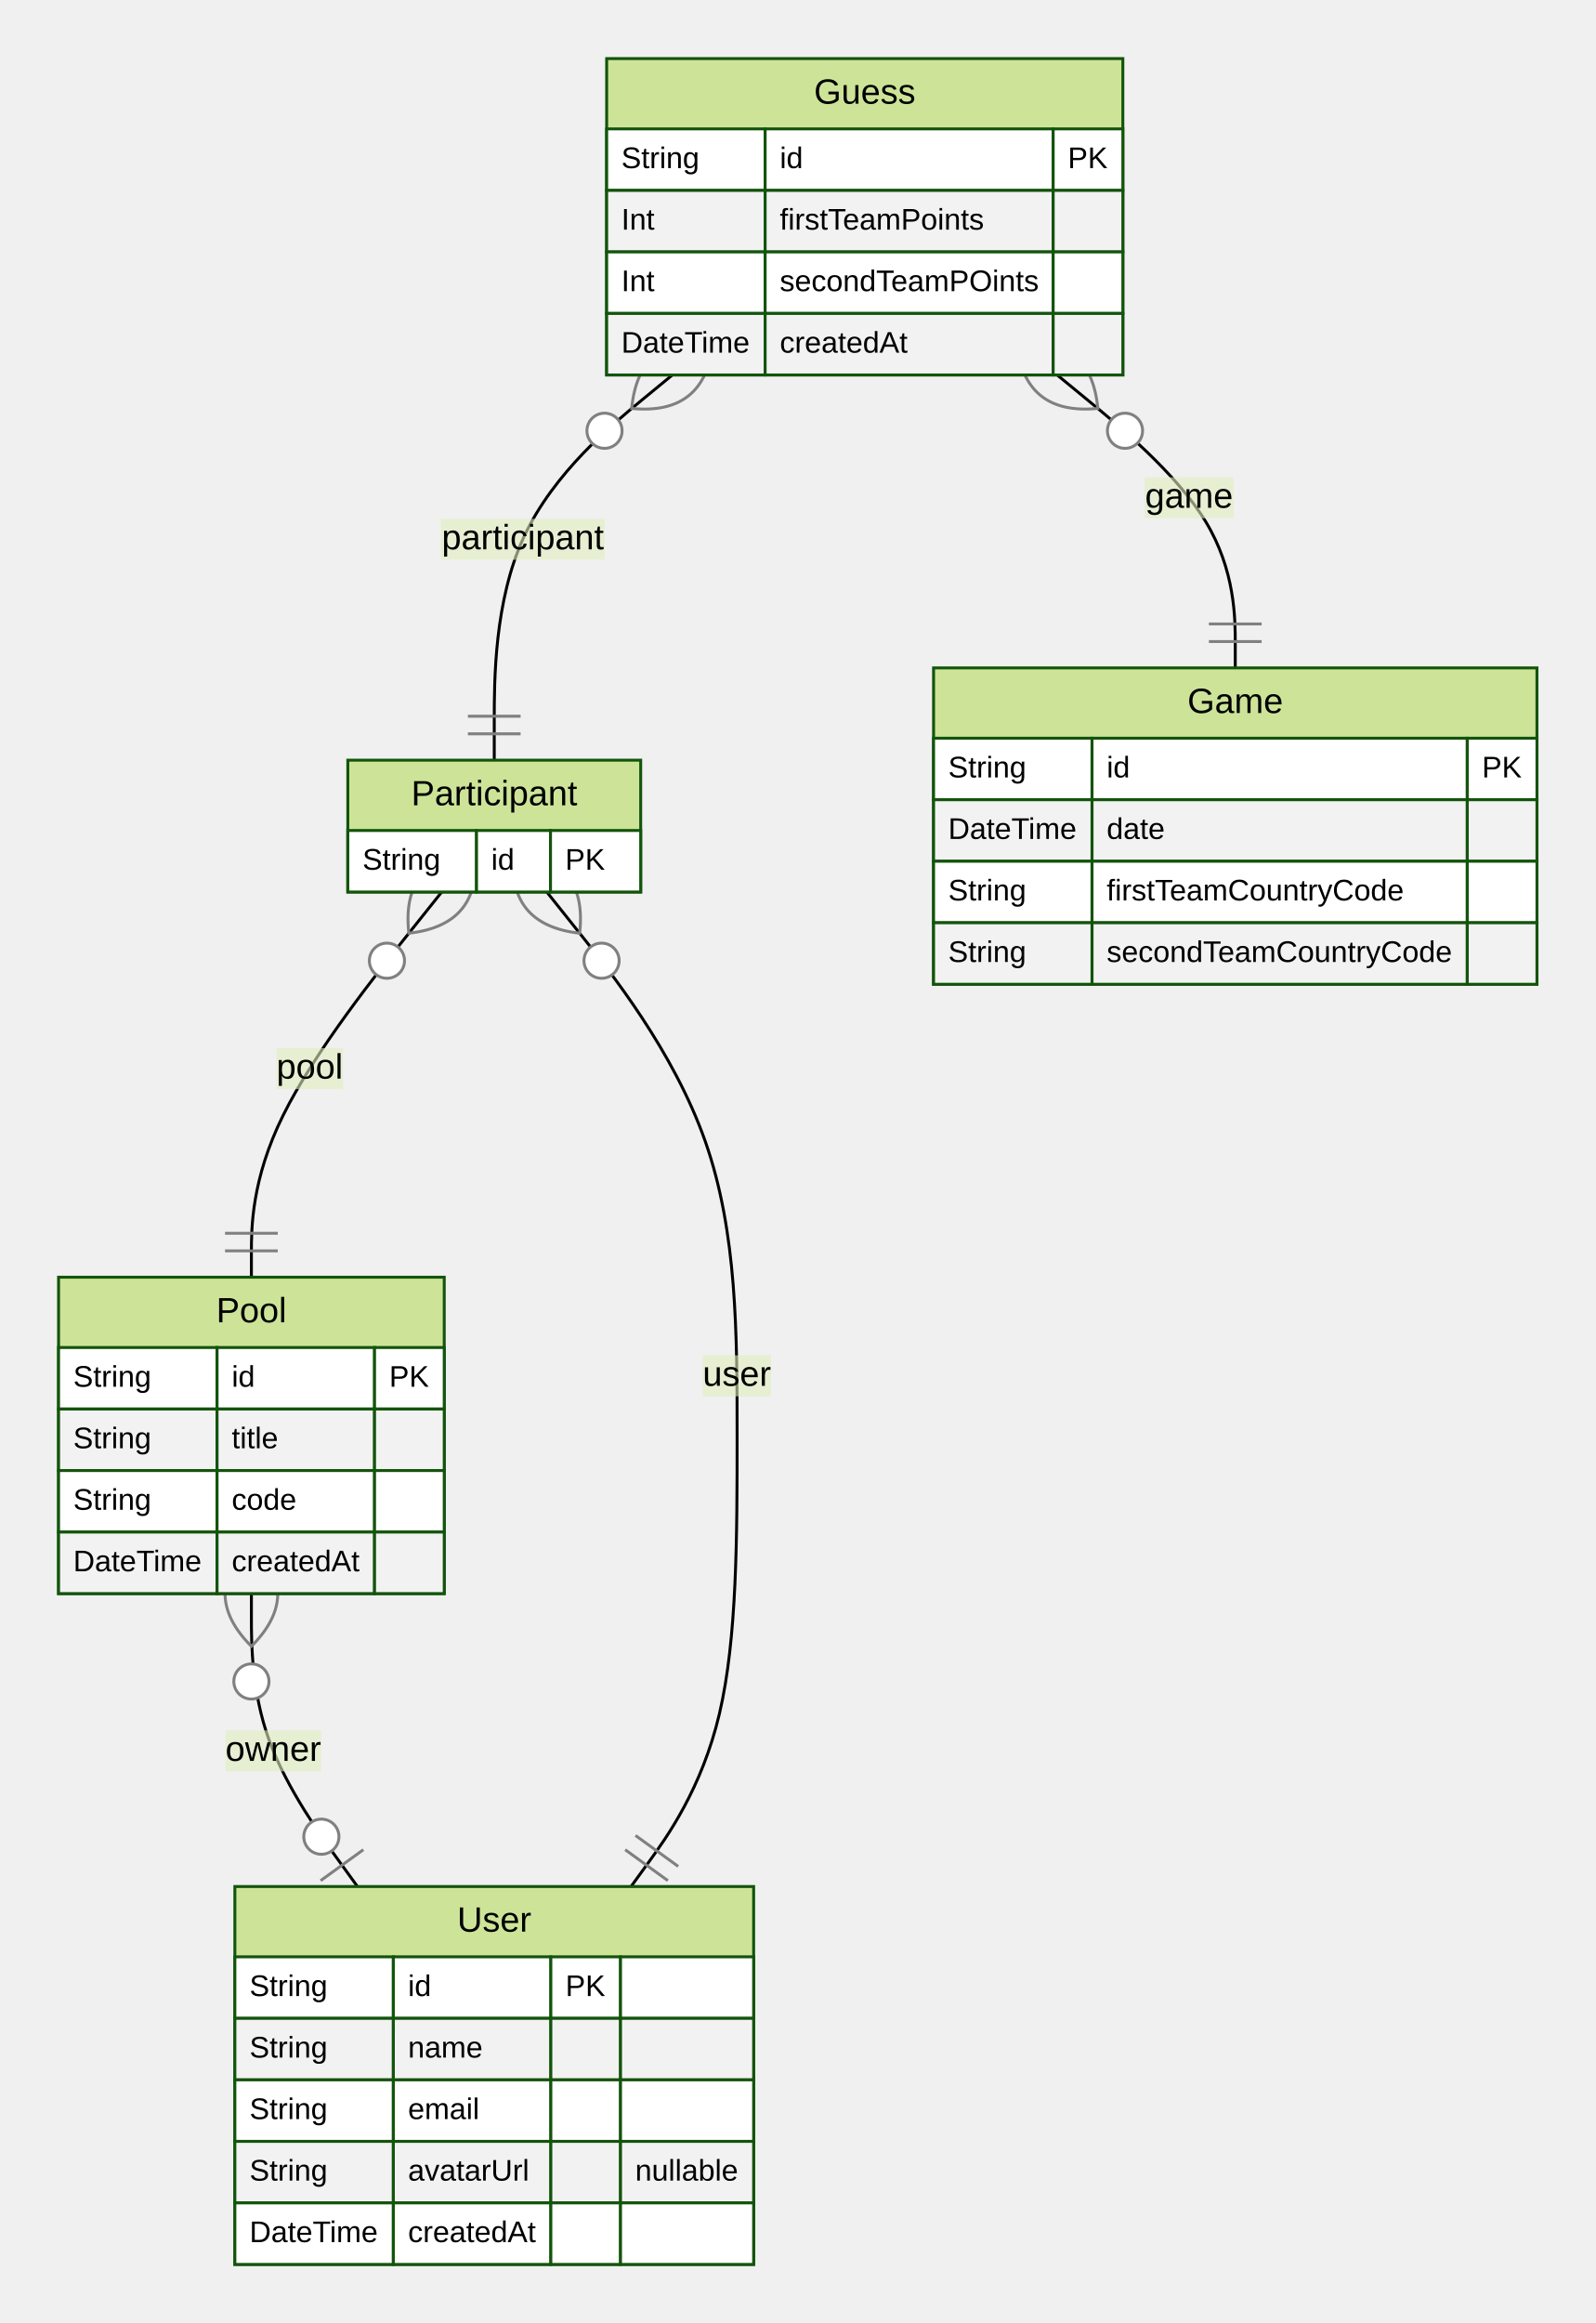
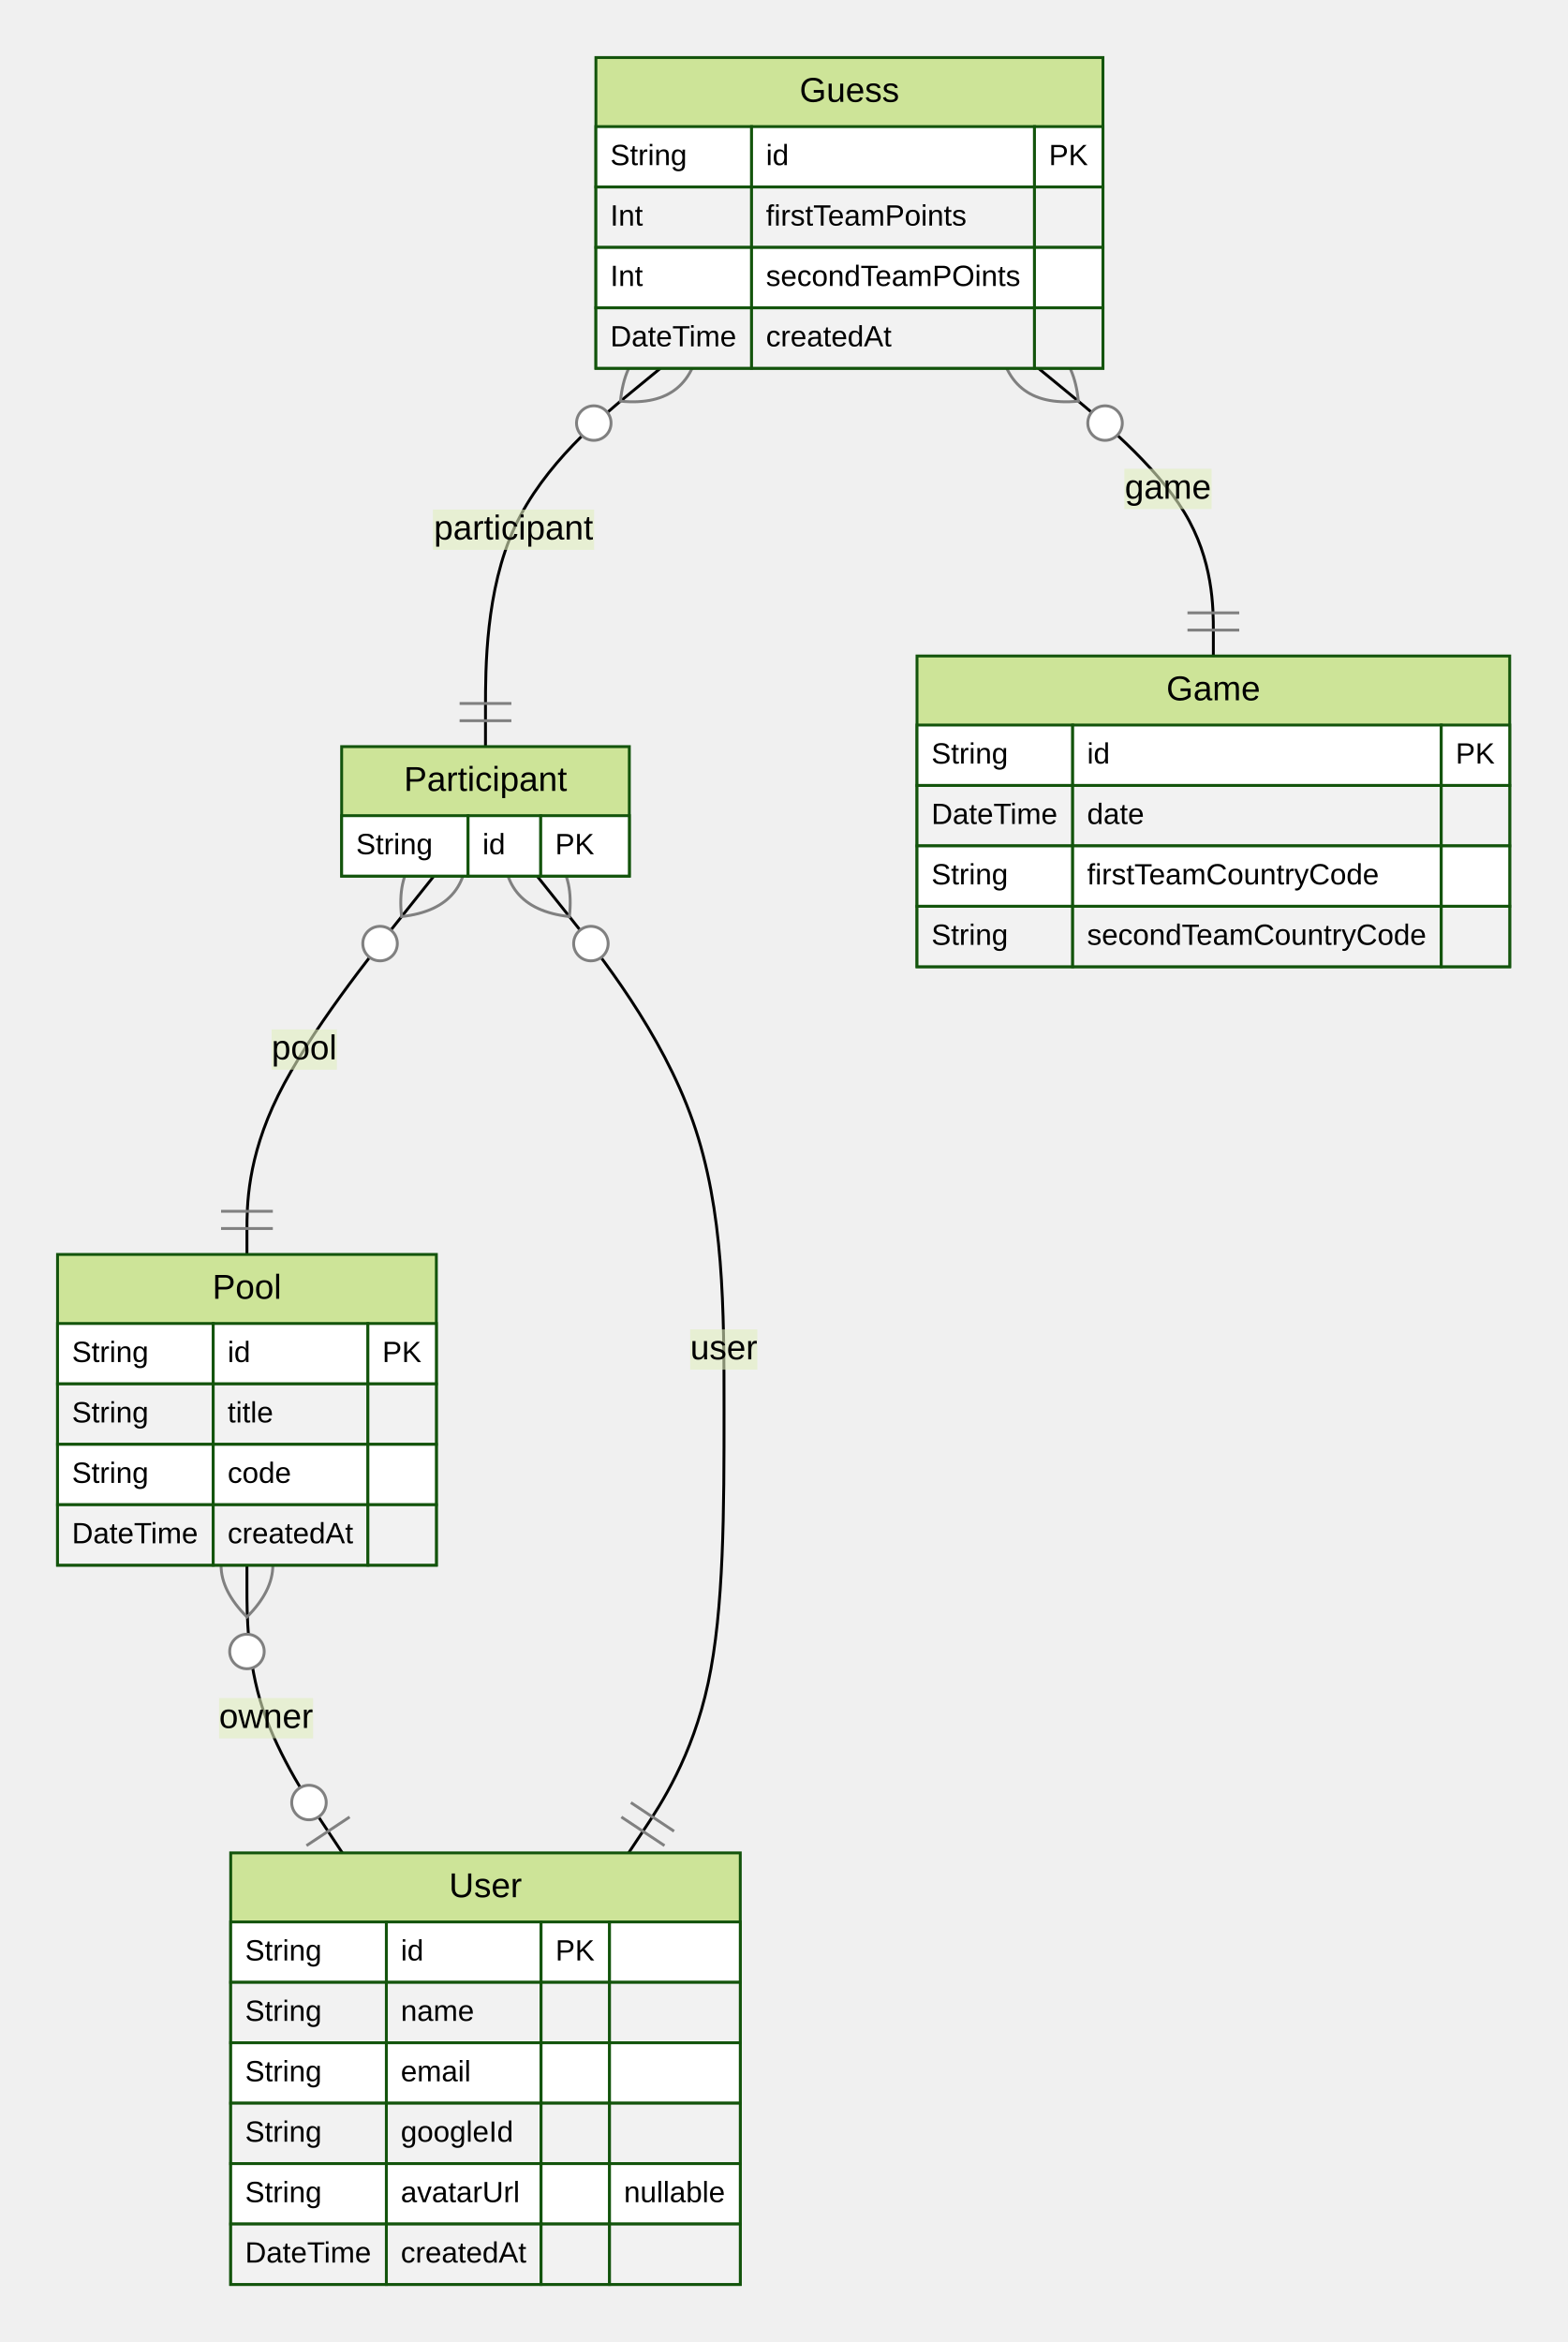
- <svg xmlns="http://www.w3.org/2000/svg" aria-labelledby="chart-title-mermaid-0 chart-desc-mermaid-0" role="img" viewBox="0 0 544.791 793" style="max-width: 544.791px; background-color: white;" width="100%" id="mermaid-0">
+ <svg xmlns="http://www.w3.org/2000/svg" aria-labelledby="chart-title-mermaid-0 chart-desc-mermaid-0" role="img" viewBox="0 0 544.791 814" style="max-width: 544.791px; background-color: white;" width="100%" id="mermaid-0">
  <style>#mermaid-0 {font-family:"trebuchet ms",verdana,arial,sans-serif;font-size:16px;fill:#000000;}#mermaid-0 .error-icon{fill:#552222;}#mermaid-0 .error-text{fill:#552222;stroke:#552222;}#mermaid-0 .edge-thickness-normal{stroke-width:2px;}#mermaid-0 .edge-thickness-thick{stroke-width:3.5px;}#mermaid-0 .edge-pattern-solid{stroke-dasharray:0;}#mermaid-0 .edge-pattern-dashed{stroke-dasharray:3;}#mermaid-0 .edge-pattern-dotted{stroke-dasharray:2;}#mermaid-0 .marker{fill:#000000;stroke:#000000;}#mermaid-0 .marker.cross{stroke:#000000;}#mermaid-0 svg{font-family:"trebuchet ms",verdana,arial,sans-serif;font-size:16px;}#mermaid-0 .entityBox{fill:#cde498;stroke:#13540c;}#mermaid-0 .attributeBoxOdd{fill:#ffffff;stroke:#13540c;}#mermaid-0 .attributeBoxEven{fill:#f2f2f2;stroke:#13540c;}#mermaid-0 .relationshipLabelBox{fill:hsl(78.158, 58.462%, 84.51%);opacity:0.7;background-color:hsl(78.158, 58.462%, 84.51%);}#mermaid-0 .relationshipLabelBox rect{opacity:0.5;}#mermaid-0 .relationshipLine{stroke:#000000;}#mermaid-0 :root{--mermaid-font-family:"trebuchet ms",verdana,arial,sans-serif;}</style>
  <g />
  <defs>
    <marker orient="auto" markerHeight="18" markerWidth="18" refY="9" refX="0" id="ONLY_ONE_START">
      <path d="M9,0 L9,18 M15,0 L15,18" fill="none" stroke="gray" />
    </marker>
  </defs>
  <defs>
    <marker orient="auto" markerHeight="18" markerWidth="18" refY="9" refX="18" id="ONLY_ONE_END">
      <path d="M3,0 L3,18 M9,0 L9,18" fill="none" stroke="gray" />
    </marker>
  </defs>
  <defs>
    <marker orient="auto" markerHeight="18" markerWidth="30" refY="9" refX="0" id="ZERO_OR_ONE_START">
      <circle r="6" cy="9" cx="21" fill="white" stroke="gray" />
      <path d="M9,0 L9,18" fill="none" stroke="gray" />
    </marker>
  </defs>
  <defs>
    <marker orient="auto" markerHeight="18" markerWidth="30" refY="9" refX="30" id="ZERO_OR_ONE_END">
      <circle r="6" cy="9" cx="9" fill="white" stroke="gray" />
      <path d="M21,0 L21,18" fill="none" stroke="gray" />
    </marker>
  </defs>
  <defs>
    <marker orient="auto" markerHeight="36" markerWidth="45" refY="18" refX="18" id="ONE_OR_MORE_START">
      <path d="M0,18 Q 18,0 36,18 Q 18,36 0,18 M42,9 L42,27" fill="none" stroke="gray" />
    </marker>
  </defs>
  <defs>
    <marker orient="auto" markerHeight="36" markerWidth="45" refY="18" refX="27" id="ONE_OR_MORE_END">
      <path d="M3,9 L3,27 M9,18 Q27,0 45,18 Q27,36 9,18" fill="none" stroke="gray" />
    </marker>
  </defs>
  <defs>
    <marker orient="auto" markerHeight="36" markerWidth="57" refY="18" refX="18" id="ZERO_OR_MORE_START">
      <circle r="6" cy="18" cx="48" fill="white" stroke="gray" />
      <path d="M0,18 Q18,0 36,18 Q18,36 0,18" fill="none" stroke="gray" />
    </marker>
  </defs>
  <defs>
    <marker orient="auto" markerHeight="36" markerWidth="57" refY="18" refX="39" id="ZERO_OR_MORE_END">
      <circle r="6" cy="18" cx="9" fill="white" stroke="gray" />
      <path d="M21,18 Q39,0 57,18 Q39,36 21,18" fill="none" stroke="gray" />
    </marker>
  </defs>
-   <path marker-start="url(#ZERO_OR_MORE_START)" marker-end="url(#ZERO_OR_ONE_END)" fill="none" stroke="gray" d="M85.841,544L85.841,552.333C85.841,560.667,85.841,577.333,91.876,594C97.911,610.667,109.981,627.333,116.016,635.667L122.051,644" class="er relationshipLine" />
-   <path marker-start="url(#ZERO_OR_MORE_START)" marker-end="url(#ONLY_ONE_END)" fill="none" stroke="gray" d="M186.702,304.5L197.532,318.083C208.362,331.667,230.023,358.833,240.853,389.75C251.683,420.667,251.683,455.333,251.683,490C251.683,524.667,251.683,559.333,245.648,585C239.613,610.667,227.543,627.333,221.508,635.667L215.473,644" class="er relationshipLine" />
+   <path marker-start="url(#ZERO_OR_MORE_START)" marker-end="url(#ZERO_OR_ONE_END)" fill="none" stroke="gray" d="M85.841,544L85.841,552.333C85.841,560.667,85.841,577.333,91.37,594C96.898,610.667,107.954,627.333,113.482,635.667L119.01,644" class="er relationshipLine" />
+   <path marker-start="url(#ZERO_OR_MORE_START)" marker-end="url(#ONLY_ONE_END)" fill="none" stroke="gray" d="M186.702,304.5L197.532,318.083C208.362,331.667,230.023,358.833,240.853,389.75C251.683,420.667,251.683,455.333,251.683,490C251.683,524.667,251.683,559.333,246.155,585C240.627,610.667,229.571,627.333,224.043,635.667L218.515,644" class="er relationshipLine" />
  <path marker-start="url(#ZERO_OR_MORE_START)" marker-end="url(#ONLY_ONE_END)" fill="none" stroke="gray" d="M150.823,304.5L139.992,318.083C129.162,331.667,107.502,358.833,96.672,380.75C85.841,402.667,85.841,419.333,85.841,427.667L85.841,436" class="er relationshipLine" />
  <path marker-start="url(#ZERO_OR_MORE_START)" marker-end="url(#ONLY_ONE_END)" fill="none" stroke="gray" d="M229.583,128L219.446,136.333C209.309,144.667,189.036,161.333,178.899,183.25C168.762,205.167,168.762,232.333,168.762,245.917L168.762,259.5" class="er relationshipLine" />
  <path marker-start="url(#ZERO_OR_MORE_START)" marker-end="url(#ONLY_ONE_END)" fill="none" stroke="gray" d="M360.956,128L371.093,136.333C381.23,144.667,401.503,161.333,411.64,178C421.777,194.667,421.777,211.333,421.777,219.667L421.777,228" class="er relationshipLine" />
  <g transform="translate(20,436 )" id="Pool">
    <rect height="108" width="131.683" y="0" x="0" stroke="gray" fill-opacity="100%" fill="honeydew" class="er entityBox" />
    <text transform="translate(65.84149,12)" style="font-family: &quot;trebuchet ms&quot;, verdana, arial, sans-serif;; font-size: 12px" text-anchor="middle" dominant-baseline="middle" y="0" x="0" id="entity-Pool" class="er entityLabel">Pool</text>
    <rect height="21" width="54.113" y="24" x="0" stroke="gray" fill-opacity="100%" fill="honeydew" class="er attributeBoxOdd" />
    <text transform="translate(5,34.5)" style="font-family: &quot;trebuchet ms&quot;, verdana, arial, sans-serif;; font-size: 10.2px" text-anchor="left" dominant-baseline="middle" y="0" x="0" id="entity-Pool-attr-1-type" class="er entityLabel">String</text>
    <rect height="21" width="53.775" y="24" x="54.113" stroke="gray" fill-opacity="100%" fill="honeydew" class="er attributeBoxOdd" />
    <text transform="translate(59.11313,34.5)" style="font-family: &quot;trebuchet ms&quot;, verdana, arial, sans-serif;; font-size: 10.2px" text-anchor="left" dominant-baseline="middle" y="0" x="0" id="entity-Pool-attr-1-name" class="er entityLabel">id</text>
    <rect height="21" width="23.795" y="24" x="107.888" stroke="gray" fill-opacity="100%" fill="honeydew" class="er attributeBoxOdd" />
    <text transform="translate(112.888,34.5)" style="font-family: &quot;trebuchet ms&quot;, verdana, arial, sans-serif;; font-size: 10.2px" text-anchor="left" dominant-baseline="middle" y="0" x="0" id="entity-Pool-attr-1-key" class="er entityLabel">PK</text>
    <rect height="21" width="54.113" y="45" x="0" stroke="gray" fill-opacity="100%" fill="honeydew" class="er attributeBoxEven" />
    <text transform="translate(5,55.5)" style="font-family: &quot;trebuchet ms&quot;, verdana, arial, sans-serif;; font-size: 10.2px" text-anchor="left" dominant-baseline="middle" y="0" x="0" id="entity-Pool-attr-2-type" class="er entityLabel">String</text>
    <rect height="21" width="53.775" y="45" x="54.113" stroke="gray" fill-opacity="100%" fill="honeydew" class="er attributeBoxEven" />
    <text transform="translate(59.11313,55.5)" style="font-family: &quot;trebuchet ms&quot;, verdana, arial, sans-serif;; font-size: 10.2px" text-anchor="left" dominant-baseline="middle" y="0" x="0" id="entity-Pool-attr-2-name" class="er entityLabel">title</text>
    <rect height="21" width="23.795" y="45" x="107.888" stroke="gray" fill-opacity="100%" fill="honeydew" class="er attributeBoxEven" />
    <text transform="translate(112.888,55.5)" style="font-family: &quot;trebuchet ms&quot;, verdana, arial, sans-serif;; font-size: 10.2px" text-anchor="left" dominant-baseline="middle" y="0" x="0" id="entity-Pool-attr-2-key" class="er entityLabel" />
    <rect height="21" width="54.113" y="66" x="0" stroke="gray" fill-opacity="100%" fill="honeydew" class="er attributeBoxOdd" />
    <text transform="translate(5,76.5)" style="font-family: &quot;trebuchet ms&quot;, verdana, arial, sans-serif;; font-size: 10.2px" text-anchor="left" dominant-baseline="middle" y="0" x="0" id="entity-Pool-attr-3-type" class="er entityLabel">String</text>
    <rect height="21" width="53.775" y="66" x="54.113" stroke="gray" fill-opacity="100%" fill="honeydew" class="er attributeBoxOdd" />
    <text transform="translate(59.11313,76.5)" style="font-family: &quot;trebuchet ms&quot;, verdana, arial, sans-serif;; font-size: 10.2px" text-anchor="left" dominant-baseline="middle" y="0" x="0" id="entity-Pool-attr-3-name" class="er entityLabel">code</text>
    <rect height="21" width="23.795" y="66" x="107.888" stroke="gray" fill-opacity="100%" fill="honeydew" class="er attributeBoxOdd" />
    <text transform="translate(112.888,76.5)" style="font-family: &quot;trebuchet ms&quot;, verdana, arial, sans-serif;; font-size: 10.2px" text-anchor="left" dominant-baseline="middle" y="0" x="0" id="entity-Pool-attr-3-key" class="er entityLabel" />
    <rect height="21" width="54.113" y="87" x="0" stroke="gray" fill-opacity="100%" fill="honeydew" class="er attributeBoxEven" />
    <text transform="translate(5,97.5)" style="font-family: &quot;trebuchet ms&quot;, verdana, arial, sans-serif;; font-size: 10.2px" text-anchor="left" dominant-baseline="middle" y="0" x="0" id="entity-Pool-attr-4-type" class="er entityLabel">DateTime</text>
    <rect height="21" width="53.775" y="87" x="54.113" stroke="gray" fill-opacity="100%" fill="honeydew" class="er attributeBoxEven" />
    <text transform="translate(59.11313,97.5)" style="font-family: &quot;trebuchet ms&quot;, verdana, arial, sans-serif;; font-size: 10.2px" text-anchor="left" dominant-baseline="middle" y="0" x="0" id="entity-Pool-attr-4-name" class="er entityLabel">createdAt</text>
    <rect height="21" width="23.795" y="87" x="107.888" stroke="gray" fill-opacity="100%" fill="honeydew" class="er attributeBoxEven" />
    <text transform="translate(112.888,97.5)" style="font-family: &quot;trebuchet ms&quot;, verdana, arial, sans-serif;; font-size: 10.2px" text-anchor="left" dominant-baseline="middle" y="0" x="0" id="entity-Pool-attr-4-key" class="er entityLabel" />
  </g>
  <g transform="translate(118.7622,259.5 )" id="Participant">
    <rect height="45" width="100" y="0" x="0" stroke="gray" fill-opacity="100%" fill="honeydew" class="er entityBox" />
    <text transform="translate(50,12)" style="font-family: &quot;trebuchet ms&quot;, verdana, arial, sans-serif;; font-size: 12px" text-anchor="middle" dominant-baseline="middle" y="0" x="0" id="entity-Participant" class="er entityLabel">Participant</text>
    <rect height="21" width="43.945" y="24" x="0" stroke="gray" fill-opacity="100%" fill="honeydew" class="er attributeBoxOdd" />
    <text transform="translate(5,34.5)" style="font-family: &quot;trebuchet ms&quot;, verdana, arial, sans-serif;; font-size: 10.2px" text-anchor="left" dominant-baseline="middle" y="0" x="0" id="entity-Participant-attr-1-type" class="er entityLabel">String</text>
    <rect height="21" width="25.262" y="24" x="43.945" stroke="gray" fill-opacity="100%" fill="honeydew" class="er attributeBoxOdd" />
    <text transform="translate(48.94526,34.5)" style="font-family: &quot;trebuchet ms&quot;, verdana, arial, sans-serif;; font-size: 10.2px" text-anchor="left" dominant-baseline="middle" y="0" x="0" id="entity-Participant-attr-1-name" class="er entityLabel">id</text>
    <rect height="21" width="30.793" y="24" x="69.207" stroke="gray" fill-opacity="100%" fill="honeydew" class="er attributeBoxOdd" />
    <text transform="translate(74.20681,34.5)" style="font-family: &quot;trebuchet ms&quot;, verdana, arial, sans-serif;; font-size: 10.2px" text-anchor="left" dominant-baseline="middle" y="0" x="0" id="entity-Participant-attr-1-key" class="er entityLabel">PK</text>
  </g>
  <g transform="translate(80.19414,644 )" id="User">
-     <rect height="129" width="177.136" y="0" x="0" stroke="gray" fill-opacity="100%" fill="honeydew" class="er entityBox" />
+     <rect height="150" width="177.136" y="0" x="0" stroke="gray" fill-opacity="100%" fill="honeydew" class="er entityBox" />
    <text transform="translate(88.5681,12)" style="font-family: &quot;trebuchet ms&quot;, verdana, arial, sans-serif;; font-size: 12px" text-anchor="middle" dominant-baseline="middle" y="0" x="0" id="entity-User" class="er entityLabel">User</text>
    <rect height="21" width="54.113" y="24" x="0" stroke="gray" fill-opacity="100%" fill="honeydew" class="er attributeBoxOdd" />
    <text transform="translate(5,34.5)" style="font-family: &quot;trebuchet ms&quot;, verdana, arial, sans-serif;; font-size: 10.2px" text-anchor="left" dominant-baseline="middle" y="0" x="0" id="entity-User-attr-1-type" class="er entityLabel">String</text>
    <rect height="21" width="53.775" y="24" x="54.113" stroke="gray" fill-opacity="100%" fill="honeydew" class="er attributeBoxOdd" />
    <text transform="translate(59.11313,34.5)" style="font-family: &quot;trebuchet ms&quot;, verdana, arial, sans-serif;; font-size: 10.2px" text-anchor="left" dominant-baseline="middle" y="0" x="0" id="entity-User-attr-1-name" class="er entityLabel">id</text>
    <rect height="21" width="23.795" y="24" x="107.888" stroke="gray" fill-opacity="100%" fill="honeydew" class="er attributeBoxOdd" />
    <text transform="translate(112.888,34.5)" style="font-family: &quot;trebuchet ms&quot;, verdana, arial, sans-serif;; font-size: 10.2px" text-anchor="left" dominant-baseline="middle" y="0" x="0" id="entity-User-attr-1-key" class="er entityLabel">PK</text>
    <rect height="21" width="45.453" y="24" x="131.683" stroke="gray" fill-opacity="100%" fill="honeydew" class="er attributeBoxOdd" />
    <text transform="translate(136.683,34.5)" style="font-family: &quot;trebuchet ms&quot;, verdana, arial, sans-serif;; font-size: 10.2px" text-anchor="left" dominant-baseline="middle" y="0" x="0" id="entity-User-attr-1-comment" class="er entityLabel" />
    <rect height="21" width="54.113" y="45" x="0" stroke="gray" fill-opacity="100%" fill="honeydew" class="er attributeBoxEven" />
    <text transform="translate(5,55.5)" style="font-family: &quot;trebuchet ms&quot;, verdana, arial, sans-serif;; font-size: 10.2px" text-anchor="left" dominant-baseline="middle" y="0" x="0" id="entity-User-attr-2-type" class="er entityLabel">String</text>
    <rect height="21" width="53.775" y="45" x="54.113" stroke="gray" fill-opacity="100%" fill="honeydew" class="er attributeBoxEven" />
    <text transform="translate(59.11313,55.5)" style="font-family: &quot;trebuchet ms&quot;, verdana, arial, sans-serif;; font-size: 10.2px" text-anchor="left" dominant-baseline="middle" y="0" x="0" id="entity-User-attr-2-name" class="er entityLabel">name</text>
    <rect height="21" width="23.795" y="45" x="107.888" stroke="gray" fill-opacity="100%" fill="honeydew" class="er attributeBoxEven" />
    <text transform="translate(112.888,55.5)" style="font-family: &quot;trebuchet ms&quot;, verdana, arial, sans-serif;; font-size: 10.2px" text-anchor="left" dominant-baseline="middle" y="0" x="0" id="entity-User-attr-2-key" class="er entityLabel" />
    <rect height="21" width="45.453" y="45" x="131.683" stroke="gray" fill-opacity="100%" fill="honeydew" class="er attributeBoxEven" />
    <text transform="translate(136.683,55.5)" style="font-family: &quot;trebuchet ms&quot;, verdana, arial, sans-serif;; font-size: 10.2px" text-anchor="left" dominant-baseline="middle" y="0" x="0" id="entity-User-attr-2-comment" class="er entityLabel" />
    <rect height="21" width="54.113" y="66" x="0" stroke="gray" fill-opacity="100%" fill="honeydew" class="er attributeBoxOdd" />
    <text transform="translate(5,76.5)" style="font-family: &quot;trebuchet ms&quot;, verdana, arial, sans-serif;; font-size: 10.2px" text-anchor="left" dominant-baseline="middle" y="0" x="0" id="entity-User-attr-3-type" class="er entityLabel">String</text>
    <rect height="21" width="53.775" y="66" x="54.113" stroke="gray" fill-opacity="100%" fill="honeydew" class="er attributeBoxOdd" />
    <text transform="translate(59.11313,76.5)" style="font-family: &quot;trebuchet ms&quot;, verdana, arial, sans-serif;; font-size: 10.2px" text-anchor="left" dominant-baseline="middle" y="0" x="0" id="entity-User-attr-3-name" class="er entityLabel">email</text>
    <rect height="21" width="23.795" y="66" x="107.888" stroke="gray" fill-opacity="100%" fill="honeydew" class="er attributeBoxOdd" />
    <text transform="translate(112.888,76.5)" style="font-family: &quot;trebuchet ms&quot;, verdana, arial, sans-serif;; font-size: 10.2px" text-anchor="left" dominant-baseline="middle" y="0" x="0" id="entity-User-attr-3-key" class="er entityLabel" />
    <rect height="21" width="45.453" y="66" x="131.683" stroke="gray" fill-opacity="100%" fill="honeydew" class="er attributeBoxOdd" />
    <text transform="translate(136.683,76.5)" style="font-family: &quot;trebuchet ms&quot;, verdana, arial, sans-serif;; font-size: 10.2px" text-anchor="left" dominant-baseline="middle" y="0" x="0" id="entity-User-attr-3-comment" class="er entityLabel" />
    <rect height="21" width="54.113" y="87" x="0" stroke="gray" fill-opacity="100%" fill="honeydew" class="er attributeBoxEven" />
    <text transform="translate(5,97.5)" style="font-family: &quot;trebuchet ms&quot;, verdana, arial, sans-serif;; font-size: 10.2px" text-anchor="left" dominant-baseline="middle" y="0" x="0" id="entity-User-attr-4-type" class="er entityLabel">String</text>
    <rect height="21" width="53.775" y="87" x="54.113" stroke="gray" fill-opacity="100%" fill="honeydew" class="er attributeBoxEven" />
-     <text transform="translate(59.11313,97.5)" style="font-family: &quot;trebuchet ms&quot;, verdana, arial, sans-serif;; font-size: 10.2px" text-anchor="left" dominant-baseline="middle" y="0" x="0" id="entity-User-attr-4-name" class="er entityLabel">avatarUrl</text>
+     <text transform="translate(59.11313,97.5)" style="font-family: &quot;trebuchet ms&quot;, verdana, arial, sans-serif;; font-size: 10.2px" text-anchor="left" dominant-baseline="middle" y="0" x="0" id="entity-User-attr-4-name" class="er entityLabel">googleId</text>
    <rect height="21" width="23.795" y="87" x="107.888" stroke="gray" fill-opacity="100%" fill="honeydew" class="er attributeBoxEven" />
    <text transform="translate(112.888,97.5)" style="font-family: &quot;trebuchet ms&quot;, verdana, arial, sans-serif;; font-size: 10.2px" text-anchor="left" dominant-baseline="middle" y="0" x="0" id="entity-User-attr-4-key" class="er entityLabel" />
    <rect height="21" width="45.453" y="87" x="131.683" stroke="gray" fill-opacity="100%" fill="honeydew" class="er attributeBoxEven" />
-     <text transform="translate(136.683,97.5)" style="font-family: &quot;trebuchet ms&quot;, verdana, arial, sans-serif;; font-size: 10.2px" text-anchor="left" dominant-baseline="middle" y="0" x="0" id="entity-User-attr-4-comment" class="er entityLabel">nullable</text>
+     <text transform="translate(136.683,97.5)" style="font-family: &quot;trebuchet ms&quot;, verdana, arial, sans-serif;; font-size: 10.2px" text-anchor="left" dominant-baseline="middle" y="0" x="0" id="entity-User-attr-4-comment" class="er entityLabel" />
    <rect height="21" width="54.113" y="108" x="0" stroke="gray" fill-opacity="100%" fill="honeydew" class="er attributeBoxOdd" />
-     <text transform="translate(5,118.5)" style="font-family: &quot;trebuchet ms&quot;, verdana, arial, sans-serif;; font-size: 10.2px" text-anchor="left" dominant-baseline="middle" y="0" x="0" id="entity-User-attr-5-type" class="er entityLabel">DateTime</text>
+     <text transform="translate(5,118.5)" style="font-family: &quot;trebuchet ms&quot;, verdana, arial, sans-serif;; font-size: 10.2px" text-anchor="left" dominant-baseline="middle" y="0" x="0" id="entity-User-attr-5-type" class="er entityLabel">String</text>
    <rect height="21" width="53.775" y="108" x="54.113" stroke="gray" fill-opacity="100%" fill="honeydew" class="er attributeBoxOdd" />
-     <text transform="translate(59.11313,118.5)" style="font-family: &quot;trebuchet ms&quot;, verdana, arial, sans-serif;; font-size: 10.2px" text-anchor="left" dominant-baseline="middle" y="0" x="0" id="entity-User-attr-5-name" class="er entityLabel">createdAt</text>
+     <text transform="translate(59.11313,118.5)" style="font-family: &quot;trebuchet ms&quot;, verdana, arial, sans-serif;; font-size: 10.2px" text-anchor="left" dominant-baseline="middle" y="0" x="0" id="entity-User-attr-5-name" class="er entityLabel">avatarUrl</text>
    <rect height="21" width="23.795" y="108" x="107.888" stroke="gray" fill-opacity="100%" fill="honeydew" class="er attributeBoxOdd" />
    <text transform="translate(112.888,118.5)" style="font-family: &quot;trebuchet ms&quot;, verdana, arial, sans-serif;; font-size: 10.2px" text-anchor="left" dominant-baseline="middle" y="0" x="0" id="entity-User-attr-5-key" class="er entityLabel" />
    <rect height="21" width="45.453" y="108" x="131.683" stroke="gray" fill-opacity="100%" fill="honeydew" class="er attributeBoxOdd" />
-     <text transform="translate(136.683,118.5)" style="font-family: &quot;trebuchet ms&quot;, verdana, arial, sans-serif;; font-size: 10.2px" text-anchor="left" dominant-baseline="middle" y="0" x="0" id="entity-User-attr-5-comment" class="er entityLabel" />
+     <text transform="translate(136.683,118.5)" style="font-family: &quot;trebuchet ms&quot;, verdana, arial, sans-serif;; font-size: 10.2px" text-anchor="left" dominant-baseline="middle" y="0" x="0" id="entity-User-attr-5-comment" class="er entityLabel">nullable</text>
+     <rect height="21" width="54.113" y="129" x="0" stroke="gray" fill-opacity="100%" fill="honeydew" class="er attributeBoxEven" />
+     <text transform="translate(5,139.5)" style="font-family: &quot;trebuchet ms&quot;, verdana, arial, sans-serif;; font-size: 10.2px" text-anchor="left" dominant-baseline="middle" y="0" x="0" id="entity-User-attr-6-type" class="er entityLabel">DateTime</text>
+     <rect height="21" width="53.775" y="129" x="54.113" stroke="gray" fill-opacity="100%" fill="honeydew" class="er attributeBoxEven" />
+     <text transform="translate(59.11313,139.5)" style="font-family: &quot;trebuchet ms&quot;, verdana, arial, sans-serif;; font-size: 10.2px" text-anchor="left" dominant-baseline="middle" y="0" x="0" id="entity-User-attr-6-name" class="er entityLabel">createdAt</text>
+     <rect height="21" width="23.795" y="129" x="107.888" stroke="gray" fill-opacity="100%" fill="honeydew" class="er attributeBoxEven" />
+     <text transform="translate(112.888,139.5)" style="font-family: &quot;trebuchet ms&quot;, verdana, arial, sans-serif;; font-size: 10.2px" text-anchor="left" dominant-baseline="middle" y="0" x="0" id="entity-User-attr-6-key" class="er entityLabel" />
+     <rect height="21" width="45.453" y="129" x="131.683" stroke="gray" fill-opacity="100%" fill="honeydew" class="er attributeBoxEven" />
+     <text transform="translate(136.683,139.5)" style="font-family: &quot;trebuchet ms&quot;, verdana, arial, sans-serif;; font-size: 10.2px" text-anchor="left" dominant-baseline="middle" y="0" x="0" id="entity-User-attr-6-comment" class="er entityLabel" />
  </g>
  <g transform="translate(318.7622,228 )" id="Game">
    <rect height="108" width="206.029" y="0" x="0" stroke="gray" fill-opacity="100%" fill="honeydew" class="er entityBox" />
    <text transform="translate(103.0145,12)" style="font-family: &quot;trebuchet ms&quot;, verdana, arial, sans-serif;; font-size: 12px" text-anchor="middle" dominant-baseline="middle" y="0" x="0" id="entity-Game" class="er entityLabel">Game</text>
    <rect height="21" width="54.113" y="24" x="0" stroke="gray" fill-opacity="100%" fill="honeydew" class="er attributeBoxOdd" />
    <text transform="translate(5,34.5)" style="font-family: &quot;trebuchet ms&quot;, verdana, arial, sans-serif;; font-size: 10.2px" text-anchor="left" dominant-baseline="middle" y="0" x="0" id="entity-Game-attr-1-type" class="er entityLabel">String</text>
    <rect height="21" width="128.121" y="24" x="54.113" stroke="gray" fill-opacity="100%" fill="honeydew" class="er attributeBoxOdd" />
    <text transform="translate(59.11313,34.5)" style="font-family: &quot;trebuchet ms&quot;, verdana, arial, sans-serif;; font-size: 10.2px" text-anchor="left" dominant-baseline="middle" y="0" x="0" id="entity-Game-attr-1-name" class="er entityLabel">id</text>
    <rect height="21" width="23.795" y="24" x="182.234" stroke="gray" fill-opacity="100%" fill="honeydew" class="er attributeBoxOdd" />
    <text transform="translate(187.2339,34.5)" style="font-family: &quot;trebuchet ms&quot;, verdana, arial, sans-serif;; font-size: 10.2px" text-anchor="left" dominant-baseline="middle" y="0" x="0" id="entity-Game-attr-1-key" class="er entityLabel">PK</text>
    <rect height="21" width="54.113" y="45" x="0" stroke="gray" fill-opacity="100%" fill="honeydew" class="er attributeBoxEven" />
    <text transform="translate(5,55.5)" style="font-family: &quot;trebuchet ms&quot;, verdana, arial, sans-serif;; font-size: 10.2px" text-anchor="left" dominant-baseline="middle" y="0" x="0" id="entity-Game-attr-2-type" class="er entityLabel">DateTime</text>
    <rect height="21" width="128.121" y="45" x="54.113" stroke="gray" fill-opacity="100%" fill="honeydew" class="er attributeBoxEven" />
    <text transform="translate(59.11313,55.5)" style="font-family: &quot;trebuchet ms&quot;, verdana, arial, sans-serif;; font-size: 10.2px" text-anchor="left" dominant-baseline="middle" y="0" x="0" id="entity-Game-attr-2-name" class="er entityLabel">date</text>
    <rect height="21" width="23.795" y="45" x="182.234" stroke="gray" fill-opacity="100%" fill="honeydew" class="er attributeBoxEven" />
    <text transform="translate(187.2339,55.5)" style="font-family: &quot;trebuchet ms&quot;, verdana, arial, sans-serif;; font-size: 10.2px" text-anchor="left" dominant-baseline="middle" y="0" x="0" id="entity-Game-attr-2-key" class="er entityLabel" />
    <rect height="21" width="54.113" y="66" x="0" stroke="gray" fill-opacity="100%" fill="honeydew" class="er attributeBoxOdd" />
    <text transform="translate(5,76.5)" style="font-family: &quot;trebuchet ms&quot;, verdana, arial, sans-serif;; font-size: 10.2px" text-anchor="left" dominant-baseline="middle" y="0" x="0" id="entity-Game-attr-3-type" class="er entityLabel">String</text>
    <rect height="21" width="128.121" y="66" x="54.113" stroke="gray" fill-opacity="100%" fill="honeydew" class="er attributeBoxOdd" />
    <text transform="translate(59.11313,76.5)" style="font-family: &quot;trebuchet ms&quot;, verdana, arial, sans-serif;; font-size: 10.2px" text-anchor="left" dominant-baseline="middle" y="0" x="0" id="entity-Game-attr-3-name" class="er entityLabel">firstTeamCountryCode</text>
    <rect height="21" width="23.795" y="66" x="182.234" stroke="gray" fill-opacity="100%" fill="honeydew" class="er attributeBoxOdd" />
    <text transform="translate(187.2339,76.5)" style="font-family: &quot;trebuchet ms&quot;, verdana, arial, sans-serif;; font-size: 10.2px" text-anchor="left" dominant-baseline="middle" y="0" x="0" id="entity-Game-attr-3-key" class="er entityLabel" />
    <rect height="21" width="54.113" y="87" x="0" stroke="gray" fill-opacity="100%" fill="honeydew" class="er attributeBoxEven" />
    <text transform="translate(5,97.5)" style="font-family: &quot;trebuchet ms&quot;, verdana, arial, sans-serif;; font-size: 10.2px" text-anchor="left" dominant-baseline="middle" y="0" x="0" id="entity-Game-attr-4-type" class="er entityLabel">String</text>
    <rect height="21" width="128.121" y="87" x="54.113" stroke="gray" fill-opacity="100%" fill="honeydew" class="er attributeBoxEven" />
    <text transform="translate(59.11313,97.5)" style="font-family: &quot;trebuchet ms&quot;, verdana, arial, sans-serif;; font-size: 10.2px" text-anchor="left" dominant-baseline="middle" y="0" x="0" id="entity-Game-attr-4-name" class="er entityLabel">secondTeamCountryCode</text>
    <rect height="21" width="23.795" y="87" x="182.234" stroke="gray" fill-opacity="100%" fill="honeydew" class="er attributeBoxEven" />
    <text transform="translate(187.2339,97.5)" style="font-family: &quot;trebuchet ms&quot;, verdana, arial, sans-serif;; font-size: 10.2px" text-anchor="left" dominant-baseline="middle" y="0" x="0" id="entity-Game-attr-4-key" class="er entityLabel" />
  </g>
  <g transform="translate(207.1435,20 )" id="Guess">
    <rect height="108" width="176.252" y="0" x="0" stroke="gray" fill-opacity="100%" fill="honeydew" class="er entityBox" />
    <text transform="translate(88.12593,12)" style="font-family: &quot;trebuchet ms&quot;, verdana, arial, sans-serif;; font-size: 12px" text-anchor="middle" dominant-baseline="middle" y="0" x="0" id="entity-Guess" class="er entityLabel">Guess</text>
    <rect height="21" width="54.113" y="24" x="0" stroke="gray" fill-opacity="100%" fill="honeydew" class="er attributeBoxOdd" />
    <text transform="translate(5,34.5)" style="font-family: &quot;trebuchet ms&quot;, verdana, arial, sans-serif;; font-size: 10.2px" text-anchor="left" dominant-baseline="middle" y="0" x="0" id="entity-Guess-attr-1-type" class="er entityLabel">String</text>
    <rect height="21" width="98.344" y="24" x="54.113" stroke="gray" fill-opacity="100%" fill="honeydew" class="er attributeBoxOdd" />
    <text transform="translate(59.11313,34.5)" style="font-family: &quot;trebuchet ms&quot;, verdana, arial, sans-serif;; font-size: 10.2px" text-anchor="left" dominant-baseline="middle" y="0" x="0" id="entity-Guess-attr-1-name" class="er entityLabel">id</text>
    <rect height="21" width="23.795" y="24" x="152.457" stroke="gray" fill-opacity="100%" fill="honeydew" class="er attributeBoxOdd" />
    <text transform="translate(157.4569,34.5)" style="font-family: &quot;trebuchet ms&quot;, verdana, arial, sans-serif;; font-size: 10.2px" text-anchor="left" dominant-baseline="middle" y="0" x="0" id="entity-Guess-attr-1-key" class="er entityLabel">PK</text>
    <rect height="21" width="54.113" y="45" x="0" stroke="gray" fill-opacity="100%" fill="honeydew" class="er attributeBoxEven" />
    <text transform="translate(5,55.5)" style="font-family: &quot;trebuchet ms&quot;, verdana, arial, sans-serif;; font-size: 10.2px" text-anchor="left" dominant-baseline="middle" y="0" x="0" id="entity-Guess-attr-2-type" class="er entityLabel">Int</text>
    <rect height="21" width="98.344" y="45" x="54.113" stroke="gray" fill-opacity="100%" fill="honeydew" class="er attributeBoxEven" />
    <text transform="translate(59.11313,55.5)" style="font-family: &quot;trebuchet ms&quot;, verdana, arial, sans-serif;; font-size: 10.2px" text-anchor="left" dominant-baseline="middle" y="0" x="0" id="entity-Guess-attr-2-name" class="er entityLabel">firstTeamPoints</text>
    <rect height="21" width="23.795" y="45" x="152.457" stroke="gray" fill-opacity="100%" fill="honeydew" class="er attributeBoxEven" />
    <text transform="translate(157.4569,55.5)" style="font-family: &quot;trebuchet ms&quot;, verdana, arial, sans-serif;; font-size: 10.2px" text-anchor="left" dominant-baseline="middle" y="0" x="0" id="entity-Guess-attr-2-key" class="er entityLabel" />
    <rect height="21" width="54.113" y="66" x="0" stroke="gray" fill-opacity="100%" fill="honeydew" class="er attributeBoxOdd" />
    <text transform="translate(5,76.5)" style="font-family: &quot;trebuchet ms&quot;, verdana, arial, sans-serif;; font-size: 10.2px" text-anchor="left" dominant-baseline="middle" y="0" x="0" id="entity-Guess-attr-3-type" class="er entityLabel">Int</text>
    <rect height="21" width="98.344" y="66" x="54.113" stroke="gray" fill-opacity="100%" fill="honeydew" class="er attributeBoxOdd" />
    <text transform="translate(59.11313,76.5)" style="font-family: &quot;trebuchet ms&quot;, verdana, arial, sans-serif;; font-size: 10.2px" text-anchor="left" dominant-baseline="middle" y="0" x="0" id="entity-Guess-attr-3-name" class="er entityLabel">secondTeamPOints</text>
    <rect height="21" width="23.795" y="66" x="152.457" stroke="gray" fill-opacity="100%" fill="honeydew" class="er attributeBoxOdd" />
    <text transform="translate(157.4569,76.5)" style="font-family: &quot;trebuchet ms&quot;, verdana, arial, sans-serif;; font-size: 10.2px" text-anchor="left" dominant-baseline="middle" y="0" x="0" id="entity-Guess-attr-3-key" class="er entityLabel" />
    <rect height="21" width="54.113" y="87" x="0" stroke="gray" fill-opacity="100%" fill="honeydew" class="er attributeBoxEven" />
    <text transform="translate(5,97.5)" style="font-family: &quot;trebuchet ms&quot;, verdana, arial, sans-serif;; font-size: 10.2px" text-anchor="left" dominant-baseline="middle" y="0" x="0" id="entity-Guess-attr-4-type" class="er entityLabel">DateTime</text>
    <rect height="21" width="98.344" y="87" x="54.113" stroke="gray" fill-opacity="100%" fill="honeydew" class="er attributeBoxEven" />
    <text transform="translate(59.11313,97.5)" style="font-family: &quot;trebuchet ms&quot;, verdana, arial, sans-serif;; font-size: 10.2px" text-anchor="left" dominant-baseline="middle" y="0" x="0" id="entity-Guess-attr-4-name" class="er entityLabel">createdAt</text>
    <rect height="21" width="23.795" y="87" x="152.457" stroke="gray" fill-opacity="100%" fill="honeydew" class="er attributeBoxEven" />
    <text transform="translate(157.4569,97.5)" style="font-family: &quot;trebuchet ms&quot;, verdana, arial, sans-serif;; font-size: 10.2px" text-anchor="left" dominant-baseline="middle" y="0" x="0" id="entity-Guess-attr-4-key" class="er entityLabel" />
  </g>
-   <rect fill-opacity="85%" fill="white" height="14" width="32.688" y="590.7" x="76.968" class="er relationshipLabelBox" />
-   <text style="font-family: &quot;trebuchet ms&quot;, verdana, arial, sans-serif;; font-size: 12px" dominant-baseline="middle" text-anchor="middle" y="597.7" x="93.312" id="rel1" class="er relationshipLabel">owner</text>
-   <rect fill-opacity="85%" fill="white" height="14" width="23.348" y="462.676" x="239.928" class="er relationshipLabelBox" />
-   <text style="font-family: &quot;trebuchet ms&quot;, verdana, arial, sans-serif;; font-size: 12px" dominant-baseline="middle" text-anchor="middle" y="469.676" x="251.601" id="rel2" class="er relationshipLabel">user</text>
+   <rect fill-opacity="85%" fill="white" height="14" width="32.688" y="590.185" x="76.147" class="er relationshipLabelBox" />
+   <text style="font-family: &quot;trebuchet ms&quot;, verdana, arial, sans-serif;; font-size: 12px" dominant-baseline="middle" text-anchor="middle" y="597.185" x="92.491" id="rel1" class="er relationshipLabel">owner</text>
+   <rect fill-opacity="85%" fill="white" height="14" width="23.348" y="462.055" x="239.92" class="er relationshipLabelBox" />
+   <text style="font-family: &quot;trebuchet ms&quot;, verdana, arial, sans-serif;; font-size: 12px" dominant-baseline="middle" text-anchor="middle" y="469.055" x="251.594" id="rel2" class="er relationshipLabel">user</text>
  <rect fill-opacity="85%" fill="white" height="14" width="22.688" y="357.795" x="94.4" class="er relationshipLabelBox" />
  <text style="font-family: &quot;trebuchet ms&quot;, verdana, arial, sans-serif;; font-size: 12px" dominant-baseline="middle" text-anchor="middle" y="364.795" x="105.744" id="rel3" class="er relationshipLabel">pool</text>
  <rect fill-opacity="85%" fill="white" height="14" width="56.031" y="177.114" x="150.49" class="er relationshipLabelBox" />
  <text style="font-family: &quot;trebuchet ms&quot;, verdana, arial, sans-serif;; font-size: 12px" dominant-baseline="middle" text-anchor="middle" y="184.114" x="178.506" id="rel4" class="er relationshipLabel">participant</text>
  <rect fill-opacity="85%" fill="white" height="14" width="30.344" y="162.93" x="390.825" class="er relationshipLabelBox" />
  <text style="font-family: &quot;trebuchet ms&quot;, verdana, arial, sans-serif;; font-size: 12px" dominant-baseline="middle" text-anchor="middle" y="169.93" x="405.997" id="rel5" class="er relationshipLabel">game</text>
</svg>
